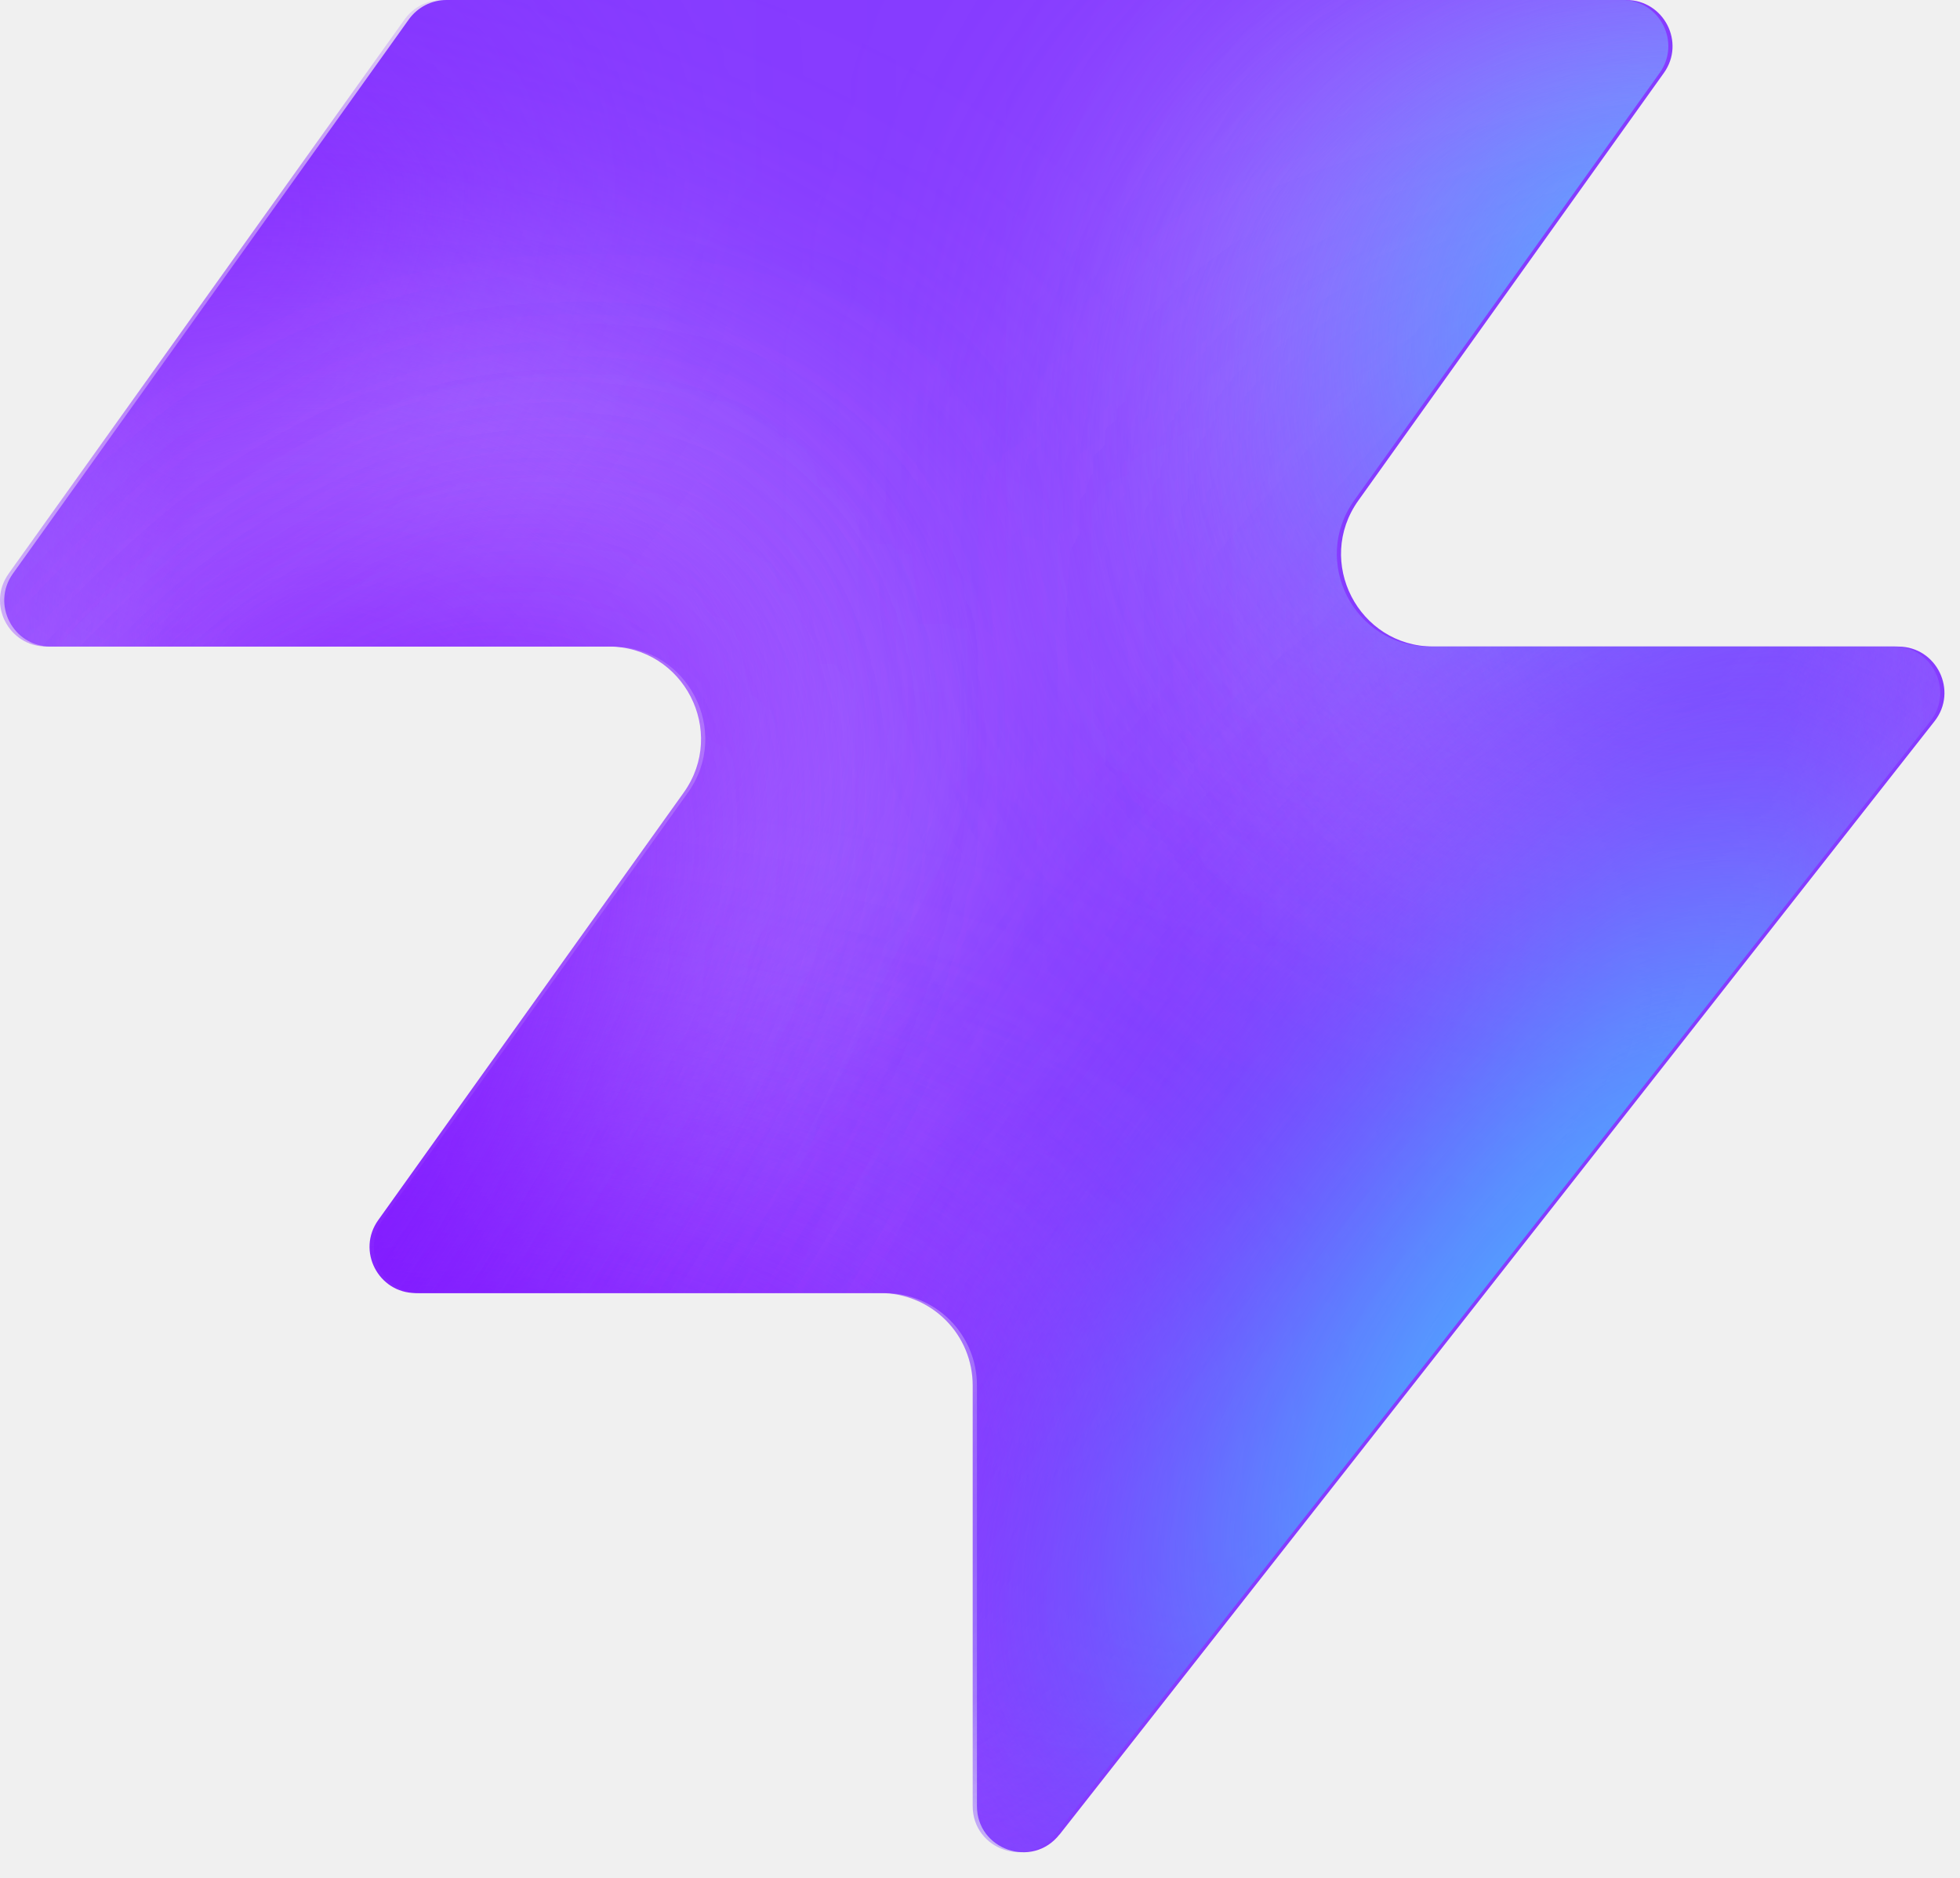
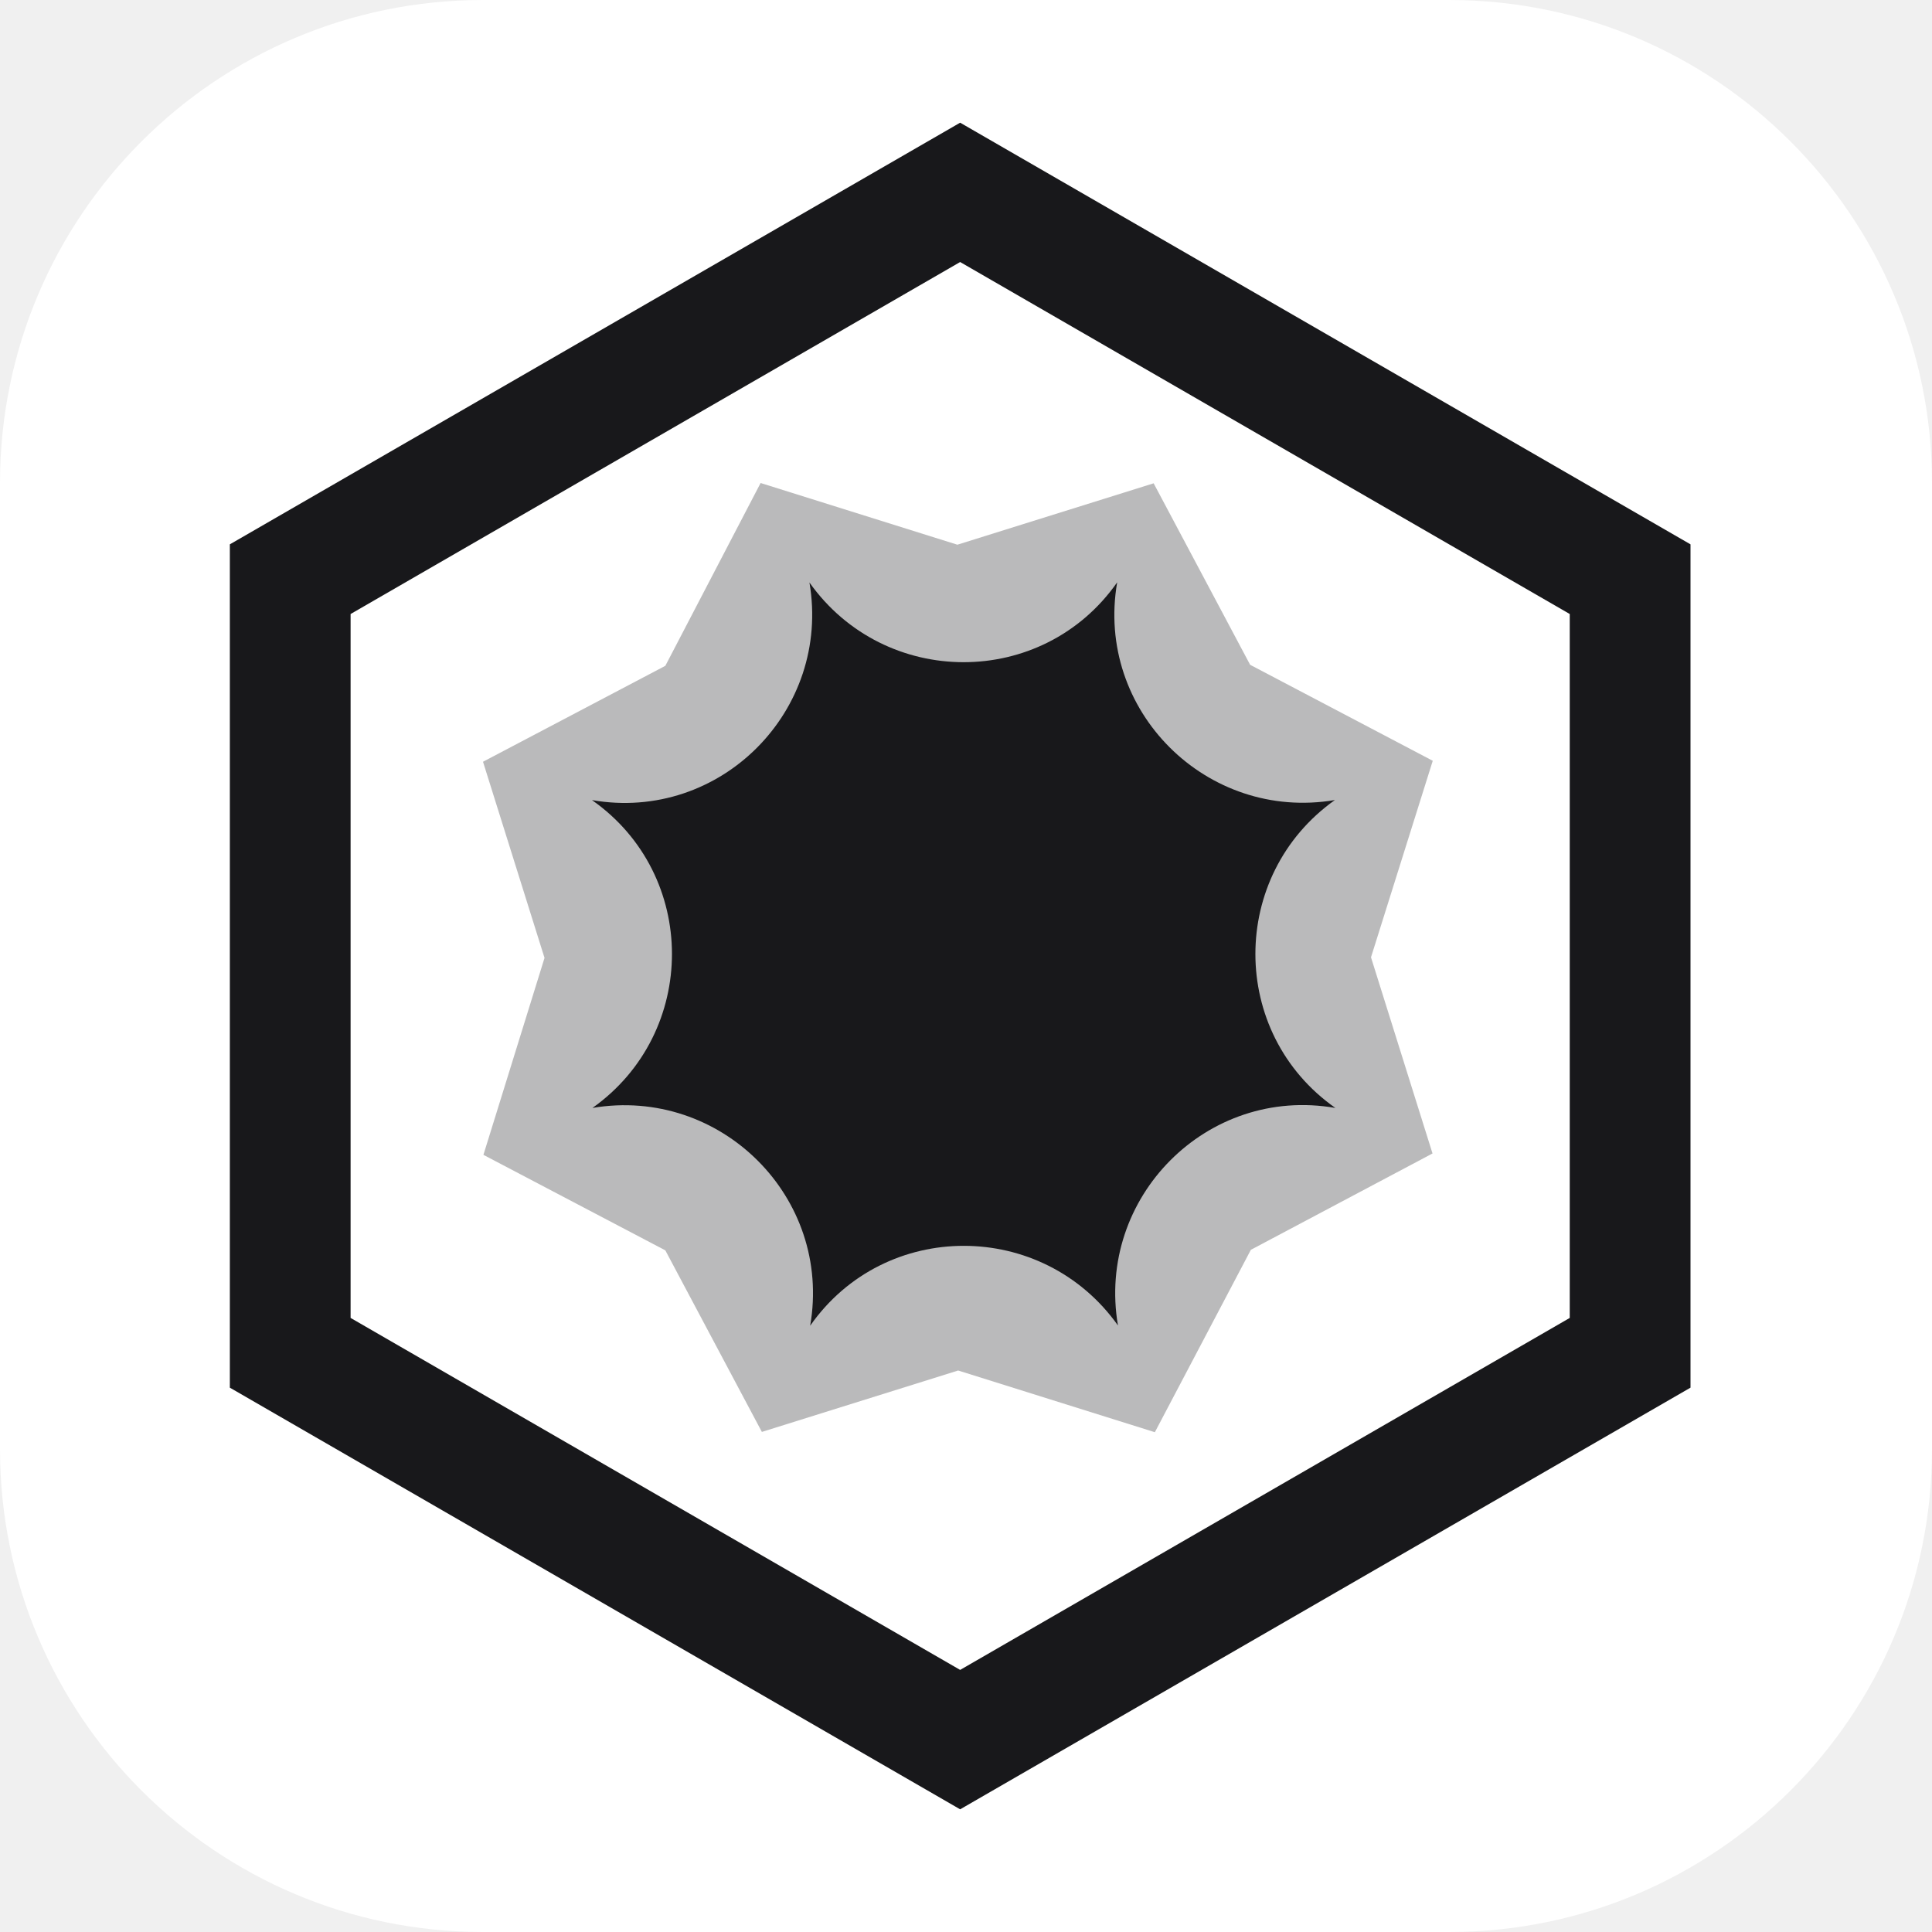
- <svg xmlns="http://www.w3.org/2000/svg" width="48" height="46" fill="none" viewBox="0 0 48 46">
-   <path fill="#863bff" d="M25.946 44.938c-.664.845-2.021.375-2.021-.698V33.937a2.26 2.26 0 0 0-2.262-2.262H10.287c-.92 0-1.456-1.04-.92-1.788l7.48-10.471c1.07-1.497 0-3.578-1.842-3.578H1.237c-.92 0-1.456-1.04-.92-1.788L10.013.474c.214-.297.556-.474.92-.474h28.894c.92 0 1.456 1.04.92 1.788l-7.48 10.471c-1.07 1.498 0 3.579 1.842 3.579h11.377c.943 0 1.473 1.088.89 1.83L25.947 44.94z" style="fill:#863bff;fill:color(display-p3 .525 .23 1);fill-opacity:1" />
-   <mask id="a" width="48" height="46" x="0" y="0" maskUnits="userSpaceOnUse" style="mask-type:alpha">
-     <path fill="#000" d="M25.842 44.938c-.664.844-2.021.375-2.021-.698V33.937a2.26 2.26 0 0 0-2.262-2.262H10.183c-.92 0-1.456-1.04-.92-1.788l7.48-10.471c1.07-1.498 0-3.579-1.842-3.579H1.133c-.92 0-1.456-1.04-.92-1.787L9.91.473c.214-.297.556-.474.92-.474h28.894c.92 0 1.456 1.04.92 1.788l-7.48 10.471c-1.07 1.498 0 3.578 1.842 3.578h11.377c.943 0 1.473 1.088.89 1.832L25.843 44.94z" style="fill:#000;fill-opacity:1" />
-   </mask>
-   <g mask="url(#a)">
-     <g filter="url(#b)">
-       <ellipse cx="5.508" cy="14.704" fill="#ede6ff" rx="5.508" ry="14.704" style="fill:#ede6ff;fill:color(display-p3 .927 .903 1);fill-opacity:1" transform="matrix(.00324 1 1 -.00324 -4.47 31.516)" />
-     </g>
-     <g filter="url(#c)">
-       <ellipse cx="10.399" cy="29.851" fill="#ede6ff" rx="10.399" ry="29.851" style="fill:#ede6ff;fill:color(display-p3 .927 .903 1);fill-opacity:1" transform="matrix(.00324 1 1 -.00324 -39.328 7.883)" />
-     </g>
-     <g filter="url(#d)">
-       <ellipse cx="5.508" cy="30.487" fill="#7e14ff" rx="5.508" ry="30.487" style="fill:#7e14ff;fill:color(display-p3 .492 .077 1);fill-opacity:1" transform="rotate(89.814 -25.913 -14.639)scale(1 -1)" />
-     </g>
-     <g filter="url(#e)">
-       <ellipse cx="5.508" cy="30.599" fill="#7e14ff" rx="5.508" ry="30.599" style="fill:#7e14ff;fill:color(display-p3 .492 .077 1);fill-opacity:1" transform="rotate(89.814 -32.644 -3.334)scale(1 -1)" />
-     </g>
-     <g filter="url(#f)">
-       <ellipse cx="5.508" cy="30.599" fill="#7e14ff" rx="5.508" ry="30.599" style="fill:#7e14ff;fill:color(display-p3 .492 .077 1);fill-opacity:1" transform="matrix(.00324 1 1 -.00324 -34.34 30.47)" />
-     </g>
-     <g filter="url(#g)">
-       <ellipse cx="14.072" cy="22.078" fill="#ede6ff" rx="14.072" ry="22.078" style="fill:#ede6ff;fill:color(display-p3 .927 .903 1);fill-opacity:1" transform="rotate(93.35 24.506 48.493)scale(-1 1)" />
-     </g>
-     <g filter="url(#h)">
-       <ellipse cx="3.47" cy="21.501" fill="#7e14ff" rx="3.47" ry="21.501" style="fill:#7e14ff;fill:color(display-p3 .492 .077 1);fill-opacity:1" transform="rotate(89.009 28.708 47.59)scale(-1 1)" />
-     </g>
-     <g filter="url(#i)">
-       <ellipse cx="3.47" cy="21.501" fill="#7e14ff" rx="3.47" ry="21.501" style="fill:#7e14ff;fill:color(display-p3 .492 .077 1);fill-opacity:1" transform="rotate(89.009 28.708 47.59)scale(-1 1)" />
-     </g>
-     <g filter="url(#j)">
-       <ellipse cx=".387" cy="8.972" fill="#7e14ff" rx="4.407" ry="29.108" style="fill:#7e14ff;fill:color(display-p3 .492 .077 1);fill-opacity:1" transform="rotate(39.51 .387 8.972)" />
-     </g>
-     <g filter="url(#k)">
-       <ellipse cx="47.523" cy="-6.092" fill="#7e14ff" rx="4.407" ry="29.108" style="fill:#7e14ff;fill:color(display-p3 .492 .077 1);fill-opacity:1" transform="rotate(37.892 47.523 -6.092)" />
-     </g>
-     <g filter="url(#l)">
-       <ellipse cx="41.412" cy="6.333" fill="#47bfff" rx="5.971" ry="9.665" style="fill:#47bfff;fill:color(display-p3 .28 .748 1);fill-opacity:1" transform="rotate(37.892 41.412 6.333)" />
-     </g>
-     <g filter="url(#m)">
-       <ellipse cx="-1.879" cy="38.332" fill="#7e14ff" rx="4.407" ry="29.108" style="fill:#7e14ff;fill:color(display-p3 .492 .077 1);fill-opacity:1" transform="rotate(37.892 -1.88 38.332)" />
-     </g>
-     <g filter="url(#n)">
-       <ellipse cx="-1.879" cy="38.332" fill="#7e14ff" rx="4.407" ry="29.108" style="fill:#7e14ff;fill:color(display-p3 .492 .077 1);fill-opacity:1" transform="rotate(37.892 -1.88 38.332)" />
-     </g>
-     <g filter="url(#o)">
-       <ellipse cx="35.651" cy="29.907" fill="#7e14ff" rx="4.407" ry="29.108" style="fill:#7e14ff;fill:color(display-p3 .492 .077 1);fill-opacity:1" transform="rotate(37.892 35.651 29.907)" />
-     </g>
-     <g filter="url(#p)">
-       <ellipse cx="38.418" cy="32.4" fill="#47bfff" rx="5.971" ry="15.297" style="fill:#47bfff;fill:color(display-p3 .28 .748 1);fill-opacity:1" transform="rotate(37.892 38.418 32.4)" />
-     </g>
-   </g>
-   <defs>
-     <filter id="b" width="60.045" height="41.654" x="-19.77" y="16.149" color-interpolation-filters="sRGB" filterUnits="userSpaceOnUse">
-       <feFlood flood-opacity="0" result="BackgroundImageFix" />
-       <feBlend in="SourceGraphic" in2="BackgroundImageFix" result="shape" />
-       <feGaussianBlur result="effect1_foregroundBlur_2002_17158" stdDeviation="7.659" />
-     </filter>
-     <filter id="c" width="90.34" height="51.437" x="-54.613" y="-7.533" color-interpolation-filters="sRGB" filterUnits="userSpaceOnUse">
-       <feFlood flood-opacity="0" result="BackgroundImageFix" />
-       <feBlend in="SourceGraphic" in2="BackgroundImageFix" result="shape" />
-       <feGaussianBlur result="effect1_foregroundBlur_2002_17158" stdDeviation="7.659" />
-     </filter>
-     <filter id="d" width="79.355" height="29.4" x="-49.64" y="2.03" color-interpolation-filters="sRGB" filterUnits="userSpaceOnUse">
-       <feFlood flood-opacity="0" result="BackgroundImageFix" />
-       <feBlend in="SourceGraphic" in2="BackgroundImageFix" result="shape" />
-       <feGaussianBlur result="effect1_foregroundBlur_2002_17158" stdDeviation="4.596" />
-     </filter>
-     <filter id="e" width="79.579" height="29.4" x="-45.045" y="20.029" color-interpolation-filters="sRGB" filterUnits="userSpaceOnUse">
-       <feFlood flood-opacity="0" result="BackgroundImageFix" />
-       <feBlend in="SourceGraphic" in2="BackgroundImageFix" result="shape" />
-       <feGaussianBlur result="effect1_foregroundBlur_2002_17158" stdDeviation="4.596" />
-     </filter>
-     <filter id="f" width="79.579" height="29.4" x="-43.513" y="21.178" color-interpolation-filters="sRGB" filterUnits="userSpaceOnUse">
-       <feFlood flood-opacity="0" result="BackgroundImageFix" />
-       <feBlend in="SourceGraphic" in2="BackgroundImageFix" result="shape" />
-       <feGaussianBlur result="effect1_foregroundBlur_2002_17158" stdDeviation="4.596" />
-     </filter>
-     <filter id="g" width="74.749" height="58.852" x="15.756" y="-17.901" color-interpolation-filters="sRGB" filterUnits="userSpaceOnUse">
-       <feFlood flood-opacity="0" result="BackgroundImageFix" />
-       <feBlend in="SourceGraphic" in2="BackgroundImageFix" result="shape" />
-       <feGaussianBlur result="effect1_foregroundBlur_2002_17158" stdDeviation="7.659" />
-     </filter>
-     <filter id="h" width="61.377" height="25.362" x="23.548" y="2.284" color-interpolation-filters="sRGB" filterUnits="userSpaceOnUse">
-       <feFlood flood-opacity="0" result="BackgroundImageFix" />
-       <feBlend in="SourceGraphic" in2="BackgroundImageFix" result="shape" />
-       <feGaussianBlur result="effect1_foregroundBlur_2002_17158" stdDeviation="4.596" />
-     </filter>
-     <filter id="i" width="61.377" height="25.362" x="23.548" y="2.284" color-interpolation-filters="sRGB" filterUnits="userSpaceOnUse">
-       <feFlood flood-opacity="0" result="BackgroundImageFix" />
-       <feBlend in="SourceGraphic" in2="BackgroundImageFix" result="shape" />
-       <feGaussianBlur result="effect1_foregroundBlur_2002_17158" stdDeviation="4.596" />
-     </filter>
-     <filter id="j" width="56.045" height="63.649" x="-27.636" y="-22.853" color-interpolation-filters="sRGB" filterUnits="userSpaceOnUse">
-       <feFlood flood-opacity="0" result="BackgroundImageFix" />
-       <feBlend in="SourceGraphic" in2="BackgroundImageFix" result="shape" />
-       <feGaussianBlur result="effect1_foregroundBlur_2002_17158" stdDeviation="4.596" />
-     </filter>
-     <filter id="k" width="54.814" height="64.646" x="20.116" y="-38.415" color-interpolation-filters="sRGB" filterUnits="userSpaceOnUse">
-       <feFlood flood-opacity="0" result="BackgroundImageFix" />
-       <feBlend in="SourceGraphic" in2="BackgroundImageFix" result="shape" />
-       <feGaussianBlur result="effect1_foregroundBlur_2002_17158" stdDeviation="4.596" />
-     </filter>
-     <filter id="l" width="33.541" height="35.313" x="24.641" y="-11.323" color-interpolation-filters="sRGB" filterUnits="userSpaceOnUse">
-       <feFlood flood-opacity="0" result="BackgroundImageFix" />
-       <feBlend in="SourceGraphic" in2="BackgroundImageFix" result="shape" />
-       <feGaussianBlur result="effect1_foregroundBlur_2002_17158" stdDeviation="4.596" />
-     </filter>
-     <filter id="m" width="54.814" height="64.646" x="-29.286" y="6.009" color-interpolation-filters="sRGB" filterUnits="userSpaceOnUse">
-       <feFlood flood-opacity="0" result="BackgroundImageFix" />
-       <feBlend in="SourceGraphic" in2="BackgroundImageFix" result="shape" />
-       <feGaussianBlur result="effect1_foregroundBlur_2002_17158" stdDeviation="4.596" />
-     </filter>
-     <filter id="n" width="54.814" height="64.646" x="-29.286" y="6.009" color-interpolation-filters="sRGB" filterUnits="userSpaceOnUse">
-       <feFlood flood-opacity="0" result="BackgroundImageFix" />
-       <feBlend in="SourceGraphic" in2="BackgroundImageFix" result="shape" />
-       <feGaussianBlur result="effect1_foregroundBlur_2002_17158" stdDeviation="4.596" />
-     </filter>
-     <filter id="o" width="54.814" height="64.646" x="8.244" y="-2.416" color-interpolation-filters="sRGB" filterUnits="userSpaceOnUse">
-       <feFlood flood-opacity="0" result="BackgroundImageFix" />
-       <feBlend in="SourceGraphic" in2="BackgroundImageFix" result="shape" />
-       <feGaussianBlur result="effect1_foregroundBlur_2002_17158" stdDeviation="4.596" />
-     </filter>
-     <filter id="p" width="39.409" height="43.623" x="18.713" y="10.588" color-interpolation-filters="sRGB" filterUnits="userSpaceOnUse">
-       <feFlood flood-opacity="0" result="BackgroundImageFix" />
-       <feBlend in="SourceGraphic" in2="BackgroundImageFix" result="shape" />
-       <feGaussianBlur result="effect1_foregroundBlur_2002_17158" stdDeviation="4.596" />
-     </filter>
-   </defs>
+ <svg xmlns="http://www.w3.org/2000/svg" width="32" height="32" viewBox="0 0 32 32" fill="none">
+   <rect width="32" height="32" rx="8" fill="white" />
+   <path d="M28 9.016V22.984L15.903 29.968L3.807 22.984V9.016L15.903 2.032L28 9.016V9.016M5.807 10.17V21.829L15.903 27.659L26 21.829V10.17L15.903 4.34L5.807 10.17V10.17" fill="#18181B" />
+   <path opacity="0.3" d="M23.731 12.601L22.708 15.856L23.727 19.105L20.718 20.701L19.128 23.722L15.87 22.7L12.619 23.717L11.02 20.71L8.007 19.128L9.019 15.866L8 12.617L11.02 11.028L12.598 8L15.857 9.022L19.108 8.005L20.706 11.011L23.731 12.601V12.601V12.601" fill="#18181B" />
+   <path d="M22.118 18.351C19.994 17.98 18.155 19.834 18.517 21.954C17.268 20.197 14.656 20.192 13.419 21.958C13.787 19.832 11.933 17.992 9.813 18.351C11.569 17.104 11.571 14.491 9.805 13.252C11.93 13.622 13.768 11.769 13.407 9.648C14.655 11.406 17.267 11.411 18.504 9.645C18.136 11.77 19.991 13.611 22.11 13.251C20.354 14.498 20.352 17.111 22.118 18.351V18.351V18.351" fill="#18181B" />
</svg>
